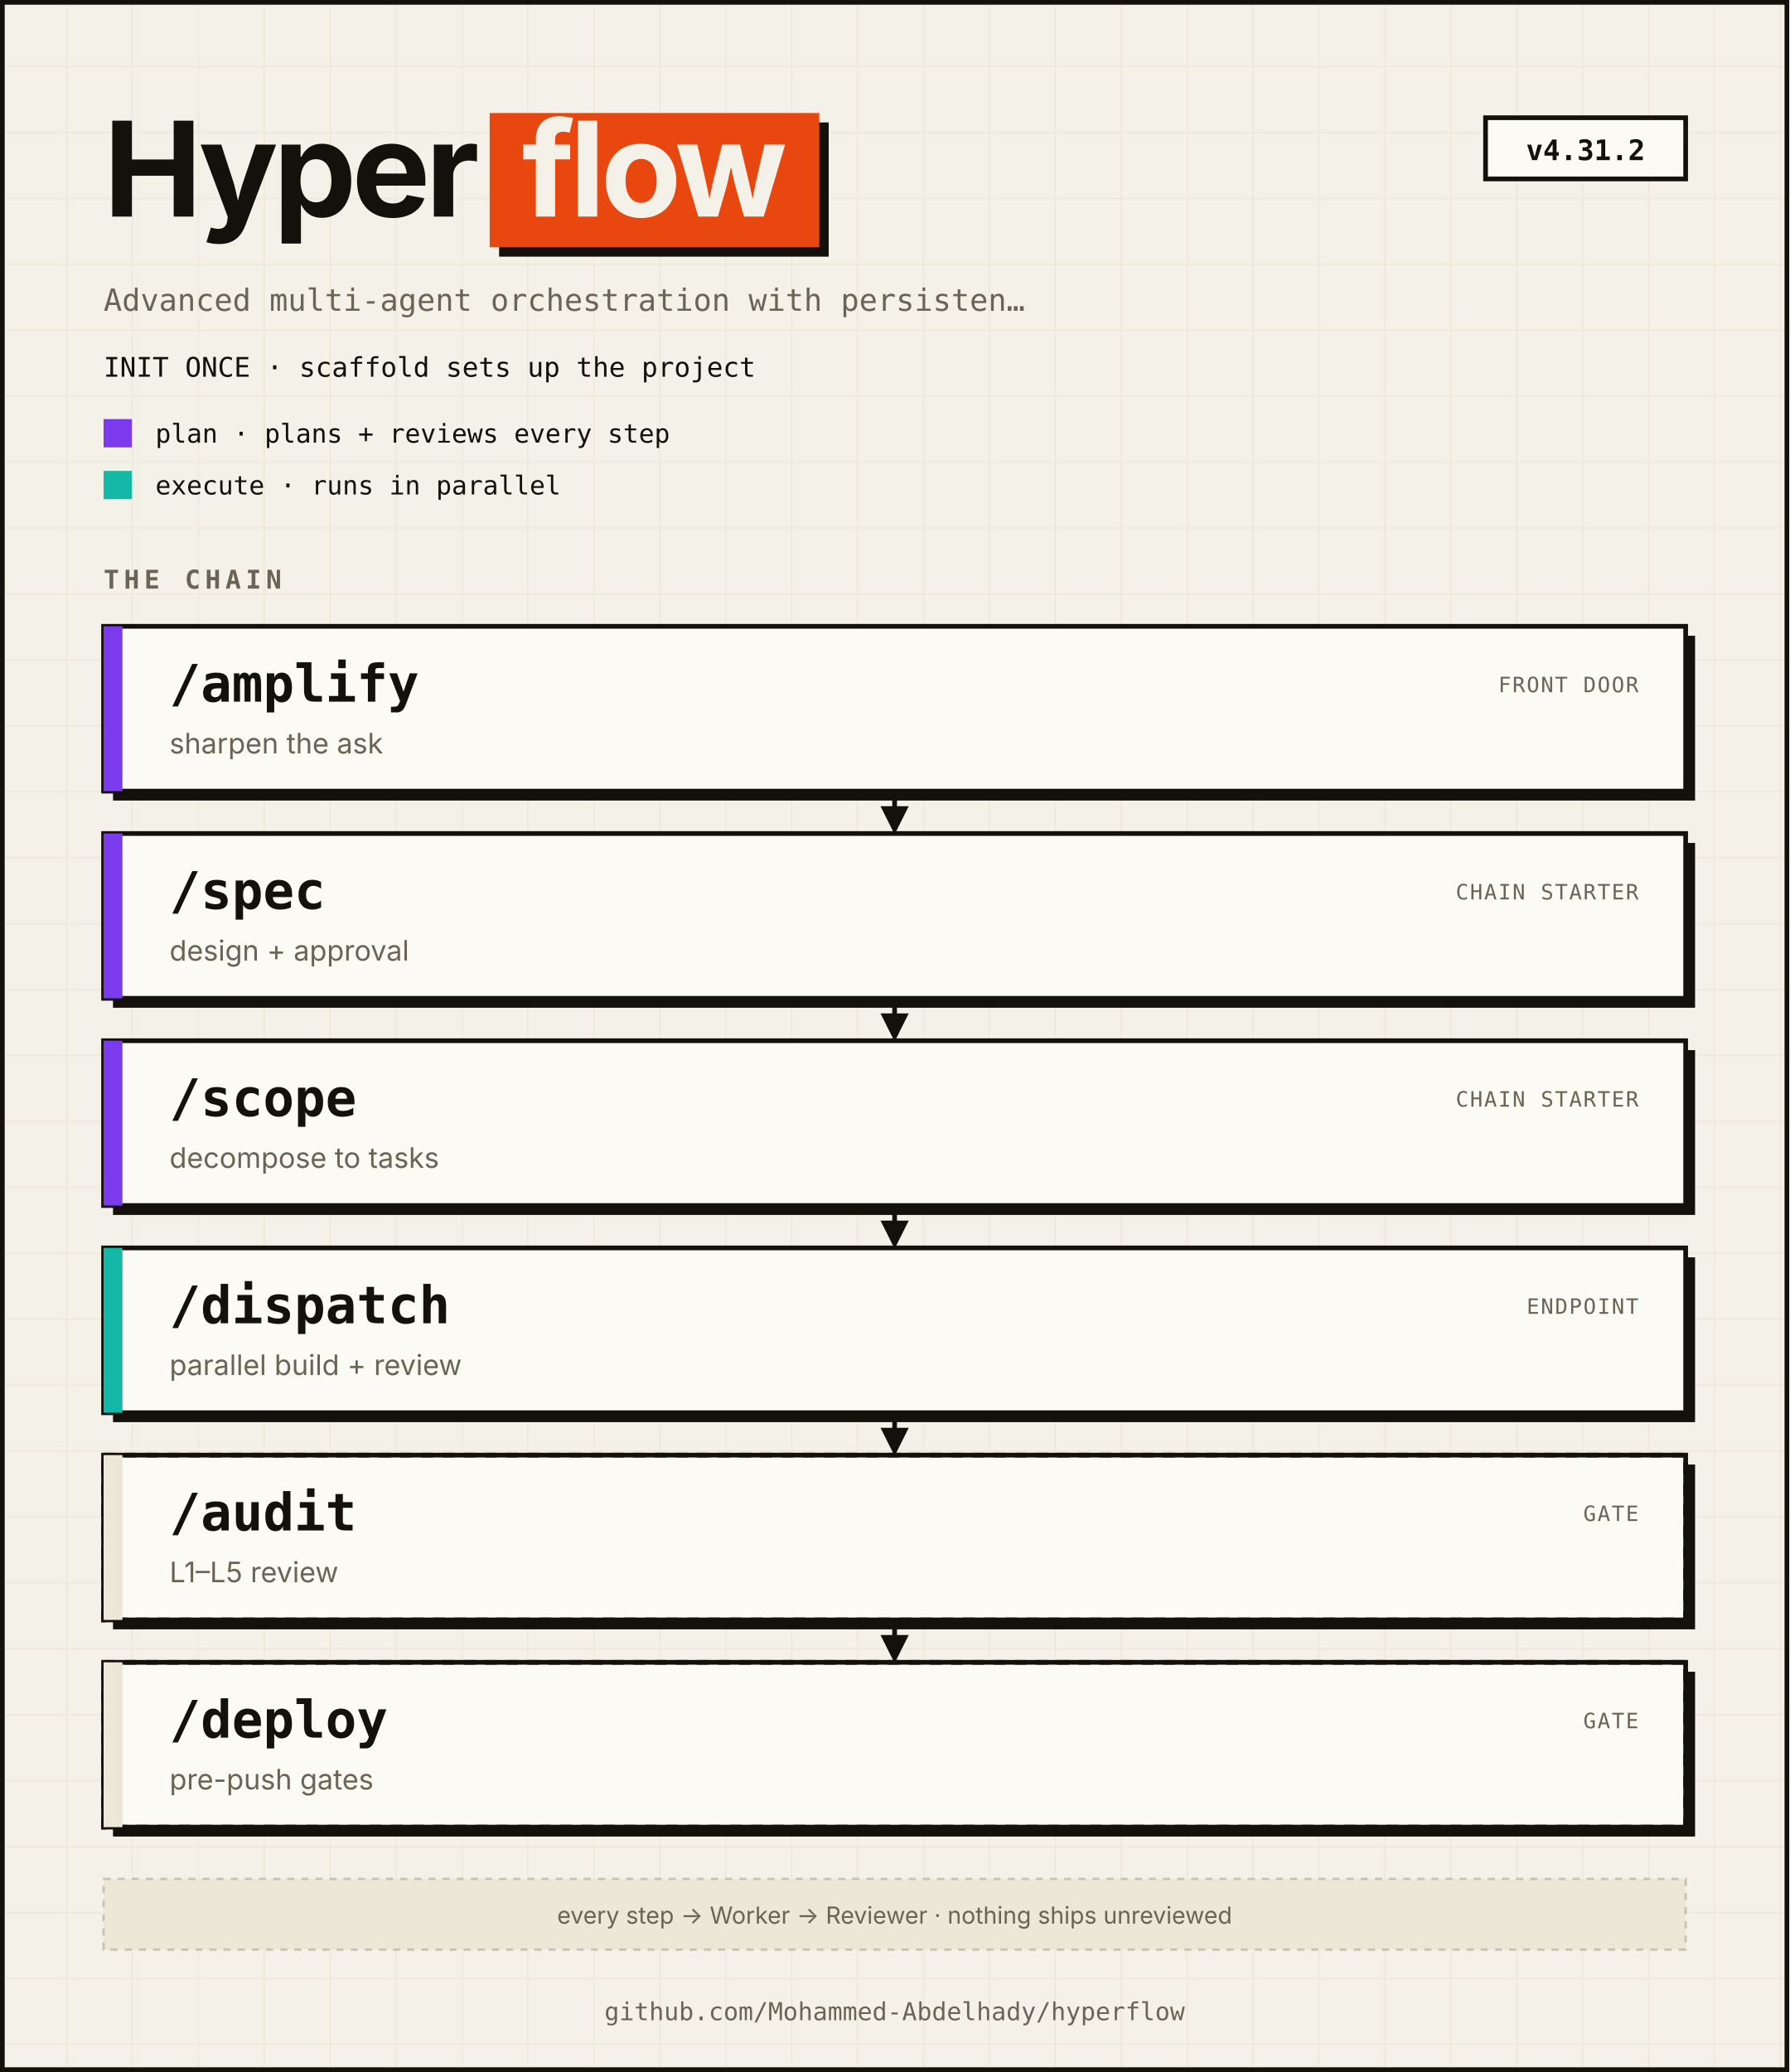
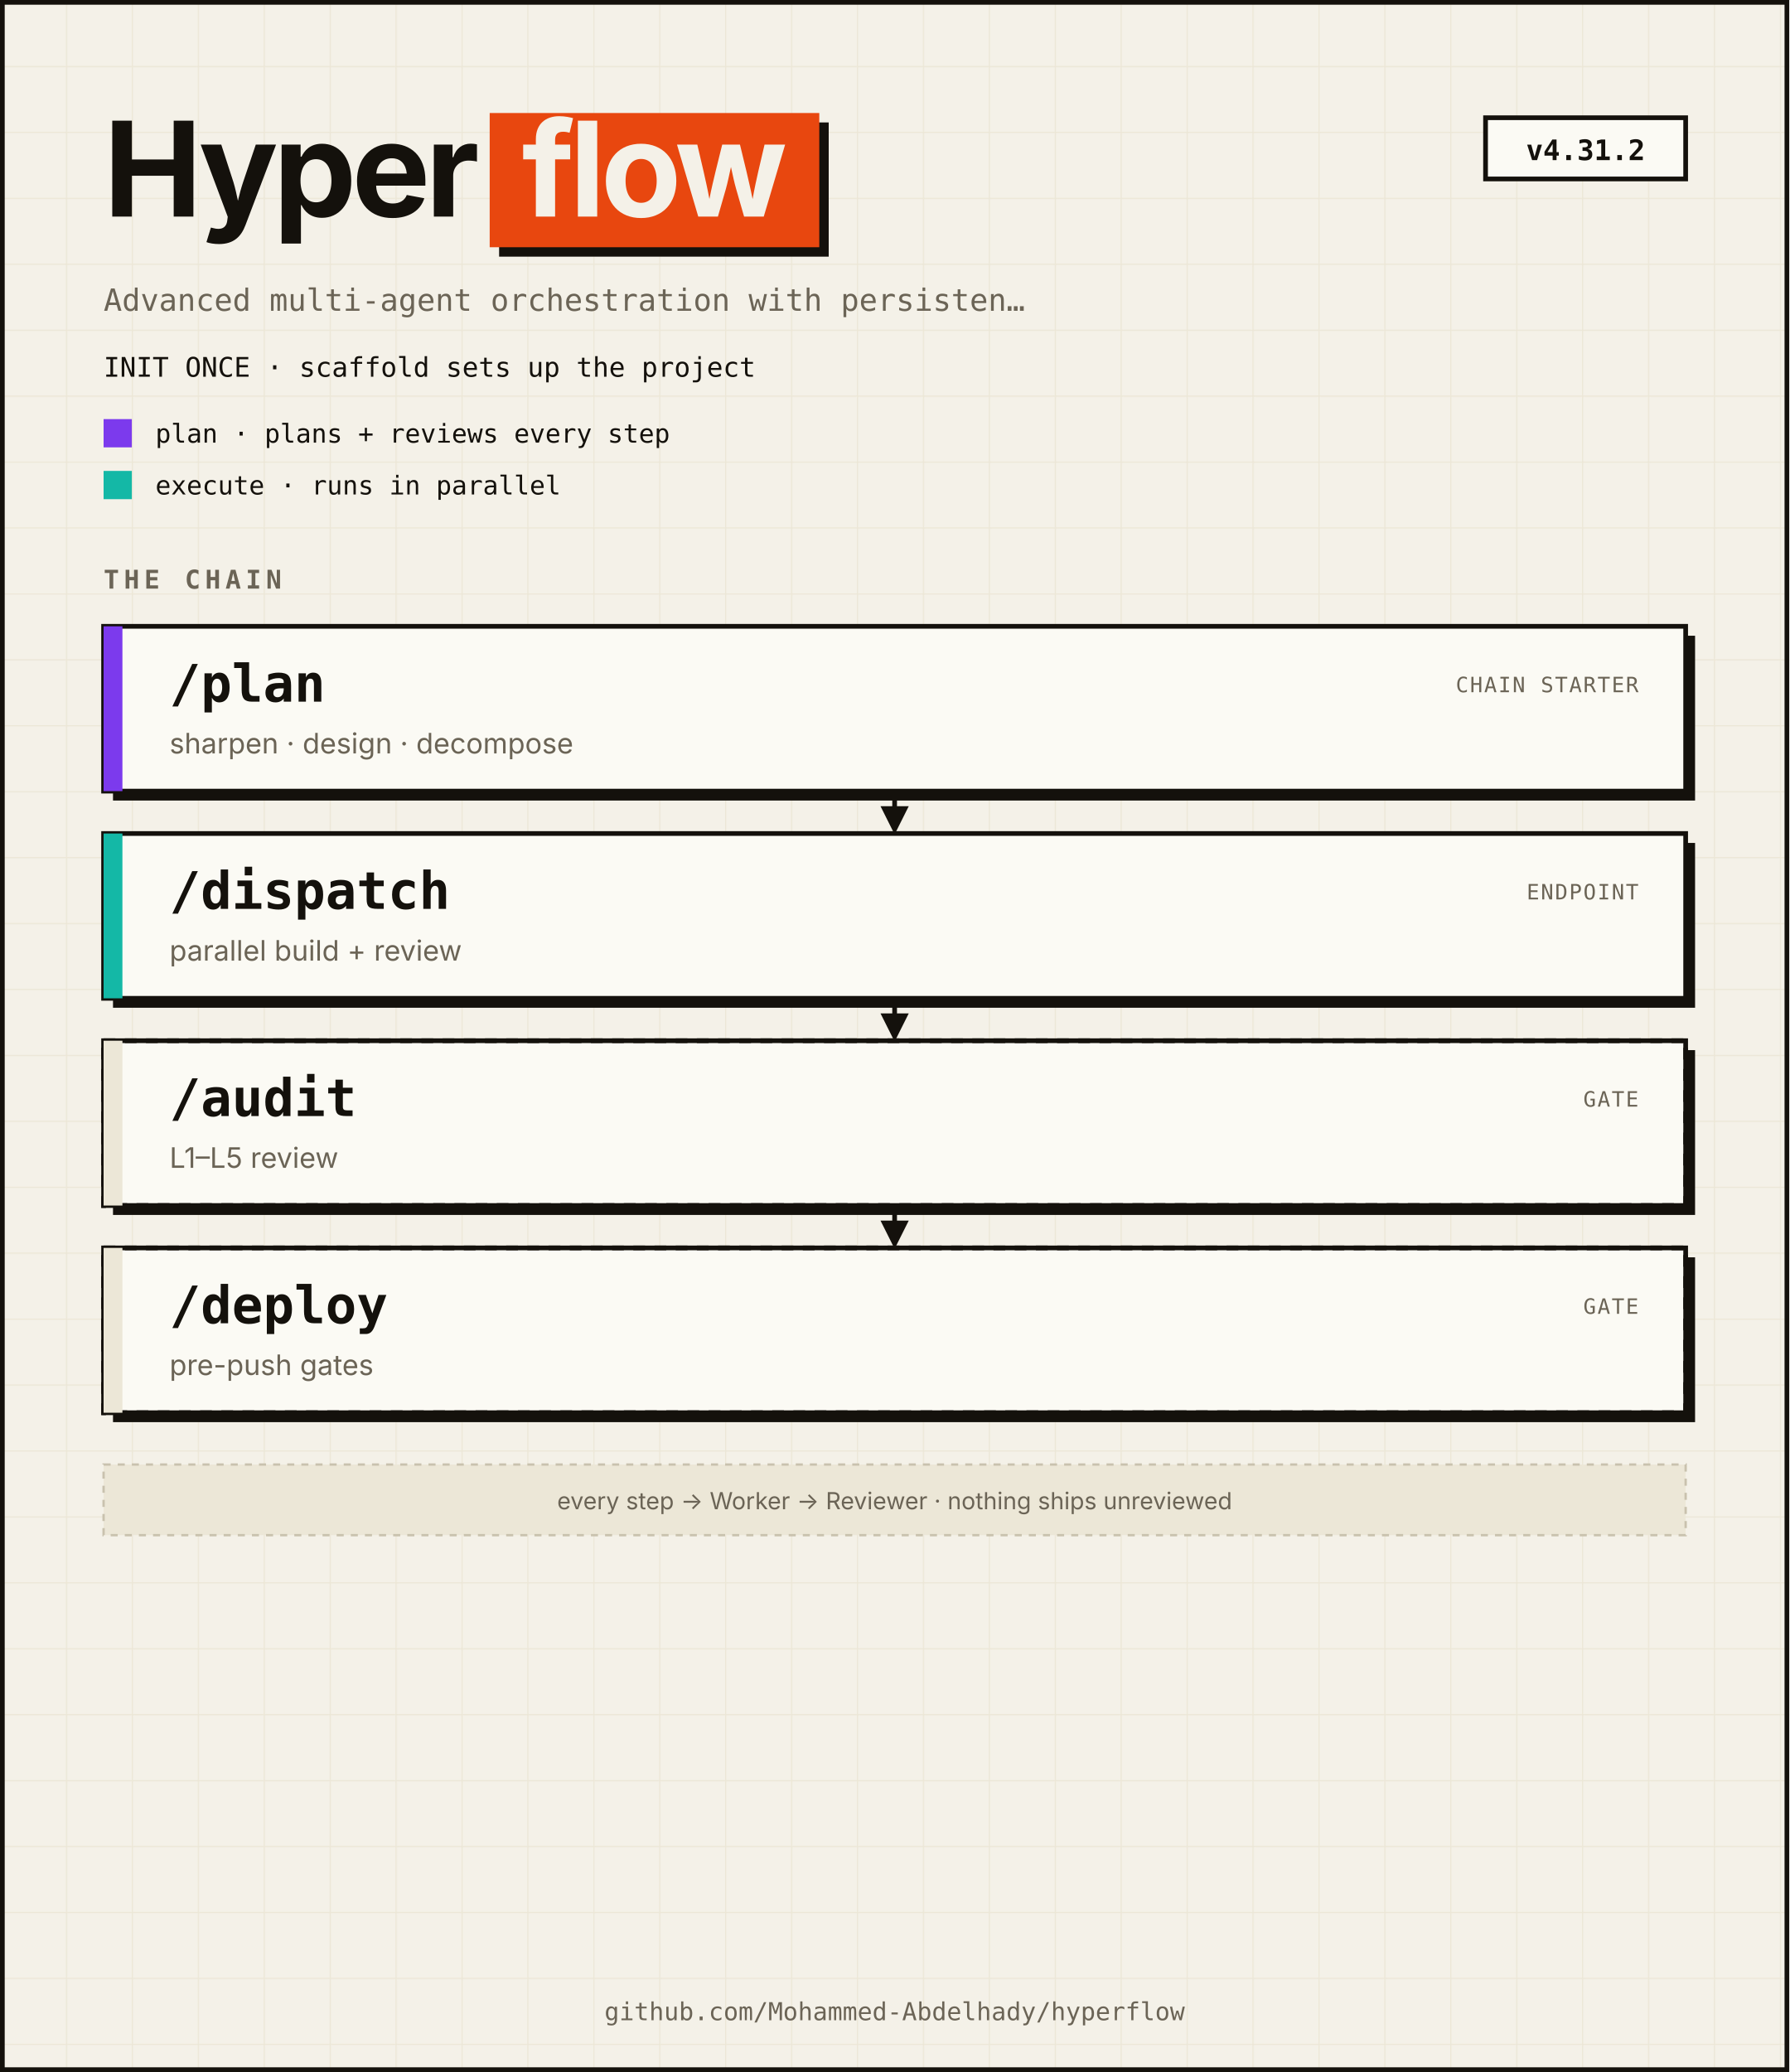
<svg xmlns="http://www.w3.org/2000/svg" viewBox="0 0 760 880" width="760" height="880" role="img" aria-labelledby="t d" font-family="'Space Grotesk', ui-sans-serif, -apple-system, BlinkMacSystemFont, system-ui, sans-serif">
  <defs>
    <pattern id="grid" width="28" height="28" patternUnits="userSpaceOnUse">
      <path d="M28 0 L0 0 0 28" fill="none" stroke="#ECE7D7" stroke-width="1" />
    </pattern>
    <marker id="arr" viewBox="0 0 10 10" refX="8" refY="5" markerWidth="6" markerHeight="6" orient="auto">
      <path d="M0,0 L10,5 L0,10 Z" fill="#14110C" />
    </marker>
  </defs>
  <rect x="0" y="0" width="760" height="880" fill="#F4F1E8" />
  <rect x="0" y="0" width="760" height="880" fill="url(#grid)" />
  <rect x="1" y="1" width="758" height="878" fill="none" stroke="#14110C" stroke-width="2" />
  <text x="44" y="92" fill="#14110C" font-size="56" font-weight="700" text-anchor="start" letter-spacing="-2">Hyper</text>
  <rect x="212" y="52" width="140" height="57" fill="#14110C" />
  <rect x="208" y="48" width="140" height="57" fill="#E8470F" />
  <text x="278.0" y="92" fill="#F4F1E8" font-size="56" font-weight="700" text-anchor="middle" letter-spacing="-2">flow</text>
  <rect x="631" y="50" width="85" height="26" fill="#FBFAF4" stroke="#14110C" stroke-width="2" />
  <text x="673.5" y="68" fill="#14110C" font-size="12" font-weight="700" text-anchor="middle" font-family="'JetBrains Mono', ui-monospace, SFMono-Regular, Menlo, monospace">v4.31.2</text>
  <text x="44" y="132" fill="#6B6456" font-size="13" font-weight="400" text-anchor="start" font-family="'JetBrains Mono', ui-monospace, SFMono-Regular, Menlo, monospace">Advanced multi-agent orchestration with persisten…</text>
  <text x="44" y="160" fill="#14110C" font-size="11.5" font-weight="400" text-anchor="start" font-family="'JetBrains Mono', ui-monospace, SFMono-Regular, Menlo, monospace">INIT ONCE · scaffold sets up the project</text>
  <rect x="44" y="178" width="12" height="12" fill="#7C3AED" />
  <text x="66" y="188" fill="#14110C" font-size="11" font-weight="400" text-anchor="start" font-family="'JetBrains Mono', ui-monospace, SFMono-Regular, Menlo, monospace">plan · plans + reviews every step</text>
  <rect x="44" y="200" width="12" height="12" fill="#14B8A6" />
  <text x="66" y="210" fill="#14110C" font-size="11" font-weight="400" text-anchor="start" font-family="'JetBrains Mono', ui-monospace, SFMono-Regular, Menlo, monospace">execute · runs in parallel</text>
  <text x="44" y="250" fill="#6B6456" font-size="11" font-weight="700" text-anchor="start" font-family="'JetBrains Mono', ui-monospace, SFMono-Regular, Menlo, monospace" letter-spacing="2">THE CHAIN</text>
  <rect x="48" y="270" width="672" height="70" fill="#14110C" />
  <rect x="44" y="266" width="672" height="70" fill="#FBFAF4" stroke="#14110C" stroke-width="2" />
  <rect x="44" y="266" width="8" height="70" fill="#7C3AED" />
-   <text x="72" y="298" fill="#14110C" font-size="22" font-weight="700" text-anchor="start" font-family="'JetBrains Mono', ui-monospace, SFMono-Regular, Menlo, monospace">/amplify</text>
-   <text x="72" y="320" fill="#6B6456" font-size="12" font-weight="400" text-anchor="start">sharpen the ask</text>
-   <text x="696" y="294" fill="#6B6456" font-size="9" font-weight="400" text-anchor="end" font-family="'JetBrains Mono', ui-monospace, SFMono-Regular, Menlo, monospace" letter-spacing="0.6">FRONT DOOR</text>
+   <text x="72" y="298" fill="#14110C" font-size="22" font-weight="700" text-anchor="start" font-family="'JetBrains Mono', ui-monospace, SFMono-Regular, Menlo, monospace">/plan</text>
+   <text x="72" y="320" fill="#6B6456" font-size="12" font-weight="400" text-anchor="start">sharpen · design · decompose</text>
+   <text x="696" y="294" fill="#6B6456" font-size="9" font-weight="400" text-anchor="end" font-family="'JetBrains Mono', ui-monospace, SFMono-Regular, Menlo, monospace" letter-spacing="0.6">CHAIN STARTER</text>
  <line x1="380.0" y1="338" x2="380.0" y2="352" stroke="#14110C" stroke-width="2" marker-end="url(#arr)" />
  <rect x="48" y="358" width="672" height="70" fill="#14110C" />
  <rect x="44" y="354" width="672" height="70" fill="#FBFAF4" stroke="#14110C" stroke-width="2" />
-   <rect x="44" y="354" width="8" height="70" fill="#7C3AED" />
-   <text x="72" y="386" fill="#14110C" font-size="22" font-weight="700" text-anchor="start" font-family="'JetBrains Mono', ui-monospace, SFMono-Regular, Menlo, monospace">/spec</text>
-   <text x="72" y="408" fill="#6B6456" font-size="12" font-weight="400" text-anchor="start">design + approval</text>
-   <text x="696" y="382" fill="#6B6456" font-size="9" font-weight="400" text-anchor="end" font-family="'JetBrains Mono', ui-monospace, SFMono-Regular, Menlo, monospace" letter-spacing="0.6">CHAIN STARTER</text>
+   <rect x="44" y="354" width="8" height="70" fill="#14B8A6" />
+   <text x="72" y="386" fill="#14110C" font-size="22" font-weight="700" text-anchor="start" font-family="'JetBrains Mono', ui-monospace, SFMono-Regular, Menlo, monospace">/dispatch</text>
+   <text x="72" y="408" fill="#6B6456" font-size="12" font-weight="400" text-anchor="start">parallel build + review</text>
+   <text x="696" y="382" fill="#6B6456" font-size="9" font-weight="400" text-anchor="end" font-family="'JetBrains Mono', ui-monospace, SFMono-Regular, Menlo, monospace" letter-spacing="0.6">ENDPOINT</text>
  <line x1="380.0" y1="426" x2="380.0" y2="440" stroke="#14110C" stroke-width="2" marker-end="url(#arr)" />
  <rect x="48" y="446" width="672" height="70" fill="#14110C" />
  <rect x="44" y="442" width="672" height="70" fill="#FBFAF4" stroke="#14110C" stroke-width="2" />
-   <rect x="44" y="442" width="8" height="70" fill="#7C3AED" />
-   <text x="72" y="474" fill="#14110C" font-size="22" font-weight="700" text-anchor="start" font-family="'JetBrains Mono', ui-monospace, SFMono-Regular, Menlo, monospace">/scope</text>
-   <text x="72" y="496" fill="#6B6456" font-size="12" font-weight="400" text-anchor="start">decompose to tasks</text>
-   <text x="696" y="470" fill="#6B6456" font-size="9" font-weight="400" text-anchor="end" font-family="'JetBrains Mono', ui-monospace, SFMono-Regular, Menlo, monospace" letter-spacing="0.6">CHAIN STARTER</text>
+   <rect x="44" y="442" width="672" height="70" fill="none" stroke="#14110C" stroke-width="2" stroke-dasharray="5 4" />
+   <rect x="44" y="442" width="8" height="70" fill="#ECE7D7" />
+   <text x="72" y="474" fill="#14110C" font-size="22" font-weight="700" text-anchor="start" font-family="'JetBrains Mono', ui-monospace, SFMono-Regular, Menlo, monospace">/audit</text>
+   <text x="72" y="496" fill="#6B6456" font-size="12" font-weight="400" text-anchor="start">L1–L5 review</text>
+   <text x="696" y="470" fill="#6B6456" font-size="9" font-weight="400" text-anchor="end" font-family="'JetBrains Mono', ui-monospace, SFMono-Regular, Menlo, monospace" letter-spacing="0.6">GATE</text>
  <line x1="380.0" y1="514" x2="380.0" y2="528" stroke="#14110C" stroke-width="2" marker-end="url(#arr)" />
  <rect x="48" y="534" width="672" height="70" fill="#14110C" />
  <rect x="44" y="530" width="672" height="70" fill="#FBFAF4" stroke="#14110C" stroke-width="2" />
-   <rect x="44" y="530" width="8" height="70" fill="#14B8A6" />
-   <text x="72" y="562" fill="#14110C" font-size="22" font-weight="700" text-anchor="start" font-family="'JetBrains Mono', ui-monospace, SFMono-Regular, Menlo, monospace">/dispatch</text>
-   <text x="72" y="584" fill="#6B6456" font-size="12" font-weight="400" text-anchor="start">parallel build + review</text>
-   <text x="696" y="558" fill="#6B6456" font-size="9" font-weight="400" text-anchor="end" font-family="'JetBrains Mono', ui-monospace, SFMono-Regular, Menlo, monospace" letter-spacing="0.6">ENDPOINT</text>
-   <line x1="380.0" y1="602" x2="380.0" y2="616" stroke="#14110C" stroke-width="2" marker-end="url(#arr)" />
-   <rect x="48" y="622" width="672" height="70" fill="#14110C" />
-   <rect x="44" y="618" width="672" height="70" fill="#FBFAF4" stroke="#14110C" stroke-width="2" />
-   <rect x="44" y="618" width="672" height="70" fill="none" stroke="#14110C" stroke-width="2" stroke-dasharray="5 4" />
-   <rect x="44" y="618" width="8" height="70" fill="#ECE7D7" />
-   <text x="72" y="650" fill="#14110C" font-size="22" font-weight="700" text-anchor="start" font-family="'JetBrains Mono', ui-monospace, SFMono-Regular, Menlo, monospace">/audit</text>
-   <text x="72" y="672" fill="#6B6456" font-size="12" font-weight="400" text-anchor="start">L1–L5 review</text>
-   <text x="696" y="646" fill="#6B6456" font-size="9" font-weight="400" text-anchor="end" font-family="'JetBrains Mono', ui-monospace, SFMono-Regular, Menlo, monospace" letter-spacing="0.6">GATE</text>
-   <line x1="380.0" y1="690" x2="380.0" y2="704" stroke="#14110C" stroke-width="2" marker-end="url(#arr)" />
-   <rect x="48" y="710" width="672" height="70" fill="#14110C" />
-   <rect x="44" y="706" width="672" height="70" fill="#FBFAF4" stroke="#14110C" stroke-width="2" />
-   <rect x="44" y="706" width="672" height="70" fill="none" stroke="#14110C" stroke-width="2" stroke-dasharray="5 4" />
-   <rect x="44" y="706" width="8" height="70" fill="#ECE7D7" />
-   <text x="72" y="738" fill="#14110C" font-size="22" font-weight="700" text-anchor="start" font-family="'JetBrains Mono', ui-monospace, SFMono-Regular, Menlo, monospace">/deploy</text>
-   <text x="72" y="760" fill="#6B6456" font-size="12" font-weight="400" text-anchor="start">pre-push gates</text>
-   <text x="696" y="734" fill="#6B6456" font-size="9" font-weight="400" text-anchor="end" font-family="'JetBrains Mono', ui-monospace, SFMono-Regular, Menlo, monospace" letter-spacing="0.6">GATE</text>
-   <rect x="44" y="798" width="672" height="30" fill="#ECE7D7" stroke="#C9C2AE" stroke-width="1" stroke-dasharray="3 3" />
-   <text x="380.0" y="817" fill="#6B6456" font-size="10" font-weight="400" text-anchor="middle">every step → Worker → Reviewer · nothing ships unreviewed</text>
+   <rect x="44" y="530" width="672" height="70" fill="none" stroke="#14110C" stroke-width="2" stroke-dasharray="5 4" />
+   <rect x="44" y="530" width="8" height="70" fill="#ECE7D7" />
+   <text x="72" y="562" fill="#14110C" font-size="22" font-weight="700" text-anchor="start" font-family="'JetBrains Mono', ui-monospace, SFMono-Regular, Menlo, monospace">/deploy</text>
+   <text x="72" y="584" fill="#6B6456" font-size="12" font-weight="400" text-anchor="start">pre-push gates</text>
+   <text x="696" y="558" fill="#6B6456" font-size="9" font-weight="400" text-anchor="end" font-family="'JetBrains Mono', ui-monospace, SFMono-Regular, Menlo, monospace" letter-spacing="0.6">GATE</text>
+   <rect x="44" y="622" width="672" height="30" fill="#ECE7D7" stroke="#C9C2AE" stroke-width="1" stroke-dasharray="3 3" />
+   <text x="380.0" y="641" fill="#6B6456" font-size="10" font-weight="400" text-anchor="middle">every step → Worker → Reviewer · nothing ships unreviewed</text>
  <text x="380.0" y="858" fill="#6B6456" font-size="10.5" font-weight="400" text-anchor="middle" font-family="'JetBrains Mono', ui-monospace, SFMono-Regular, Menlo, monospace">github.com/Mohammed-Abdelhady/hyperflow</text>
</svg>
